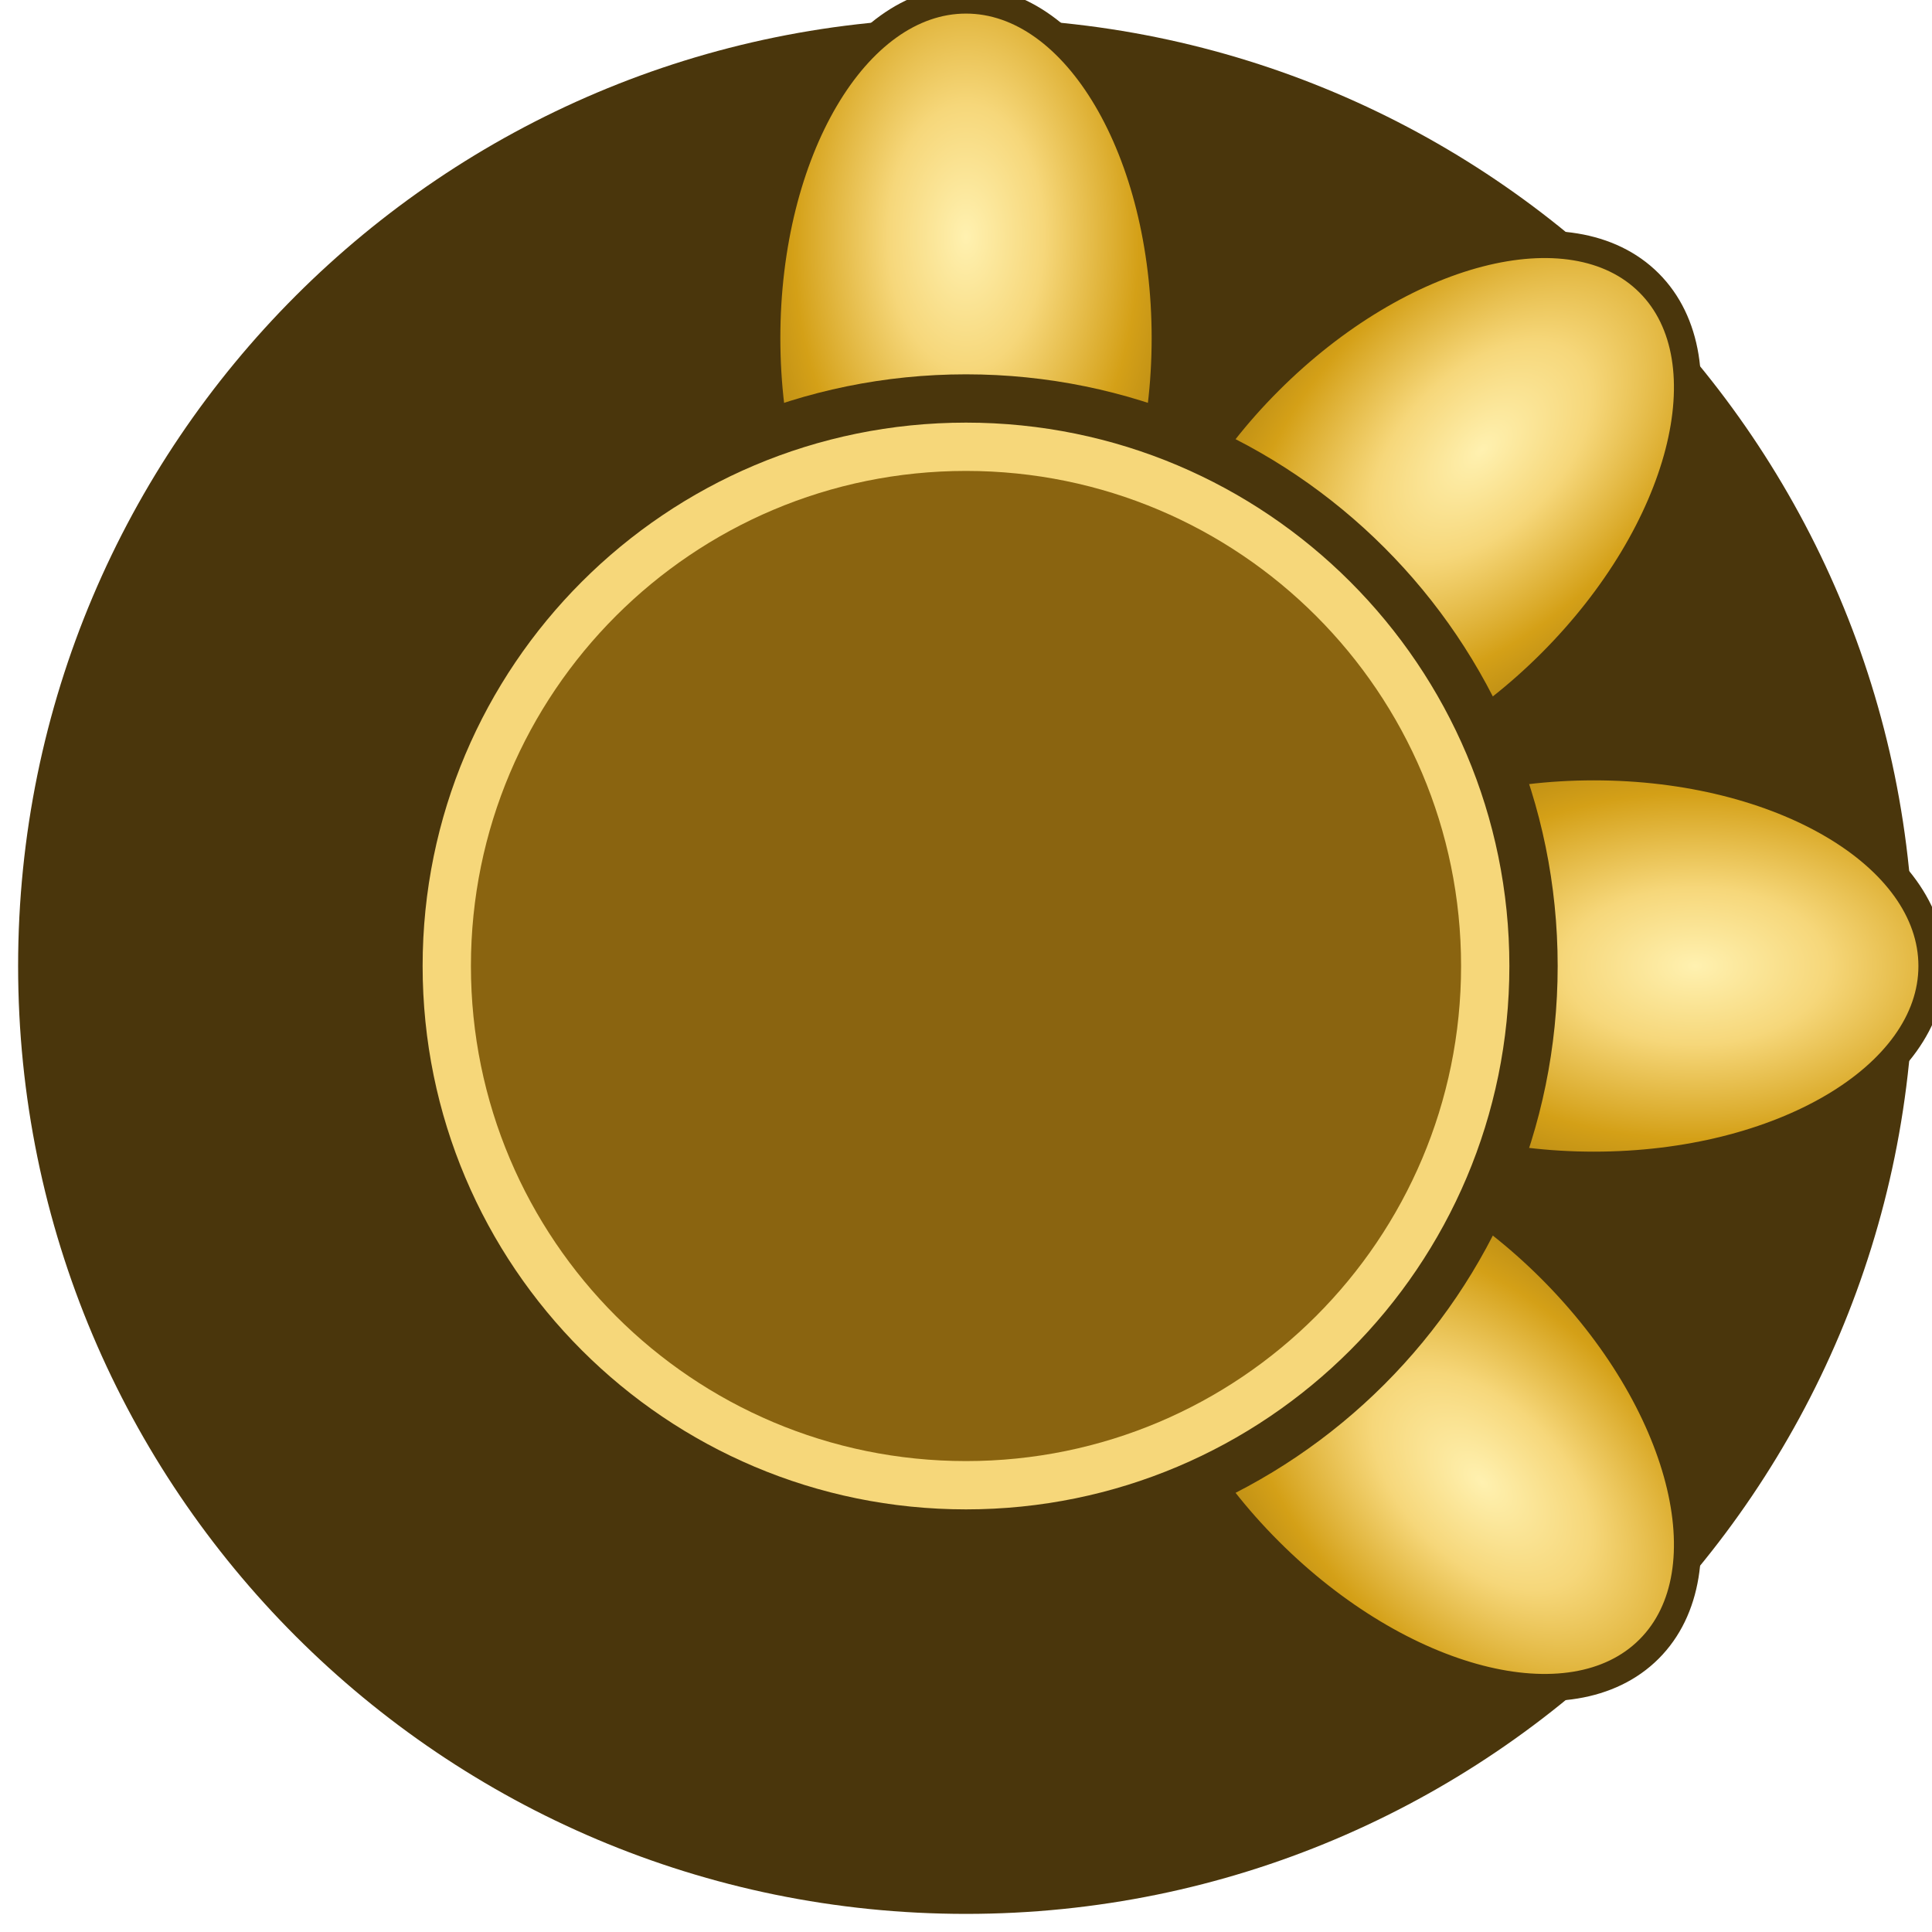
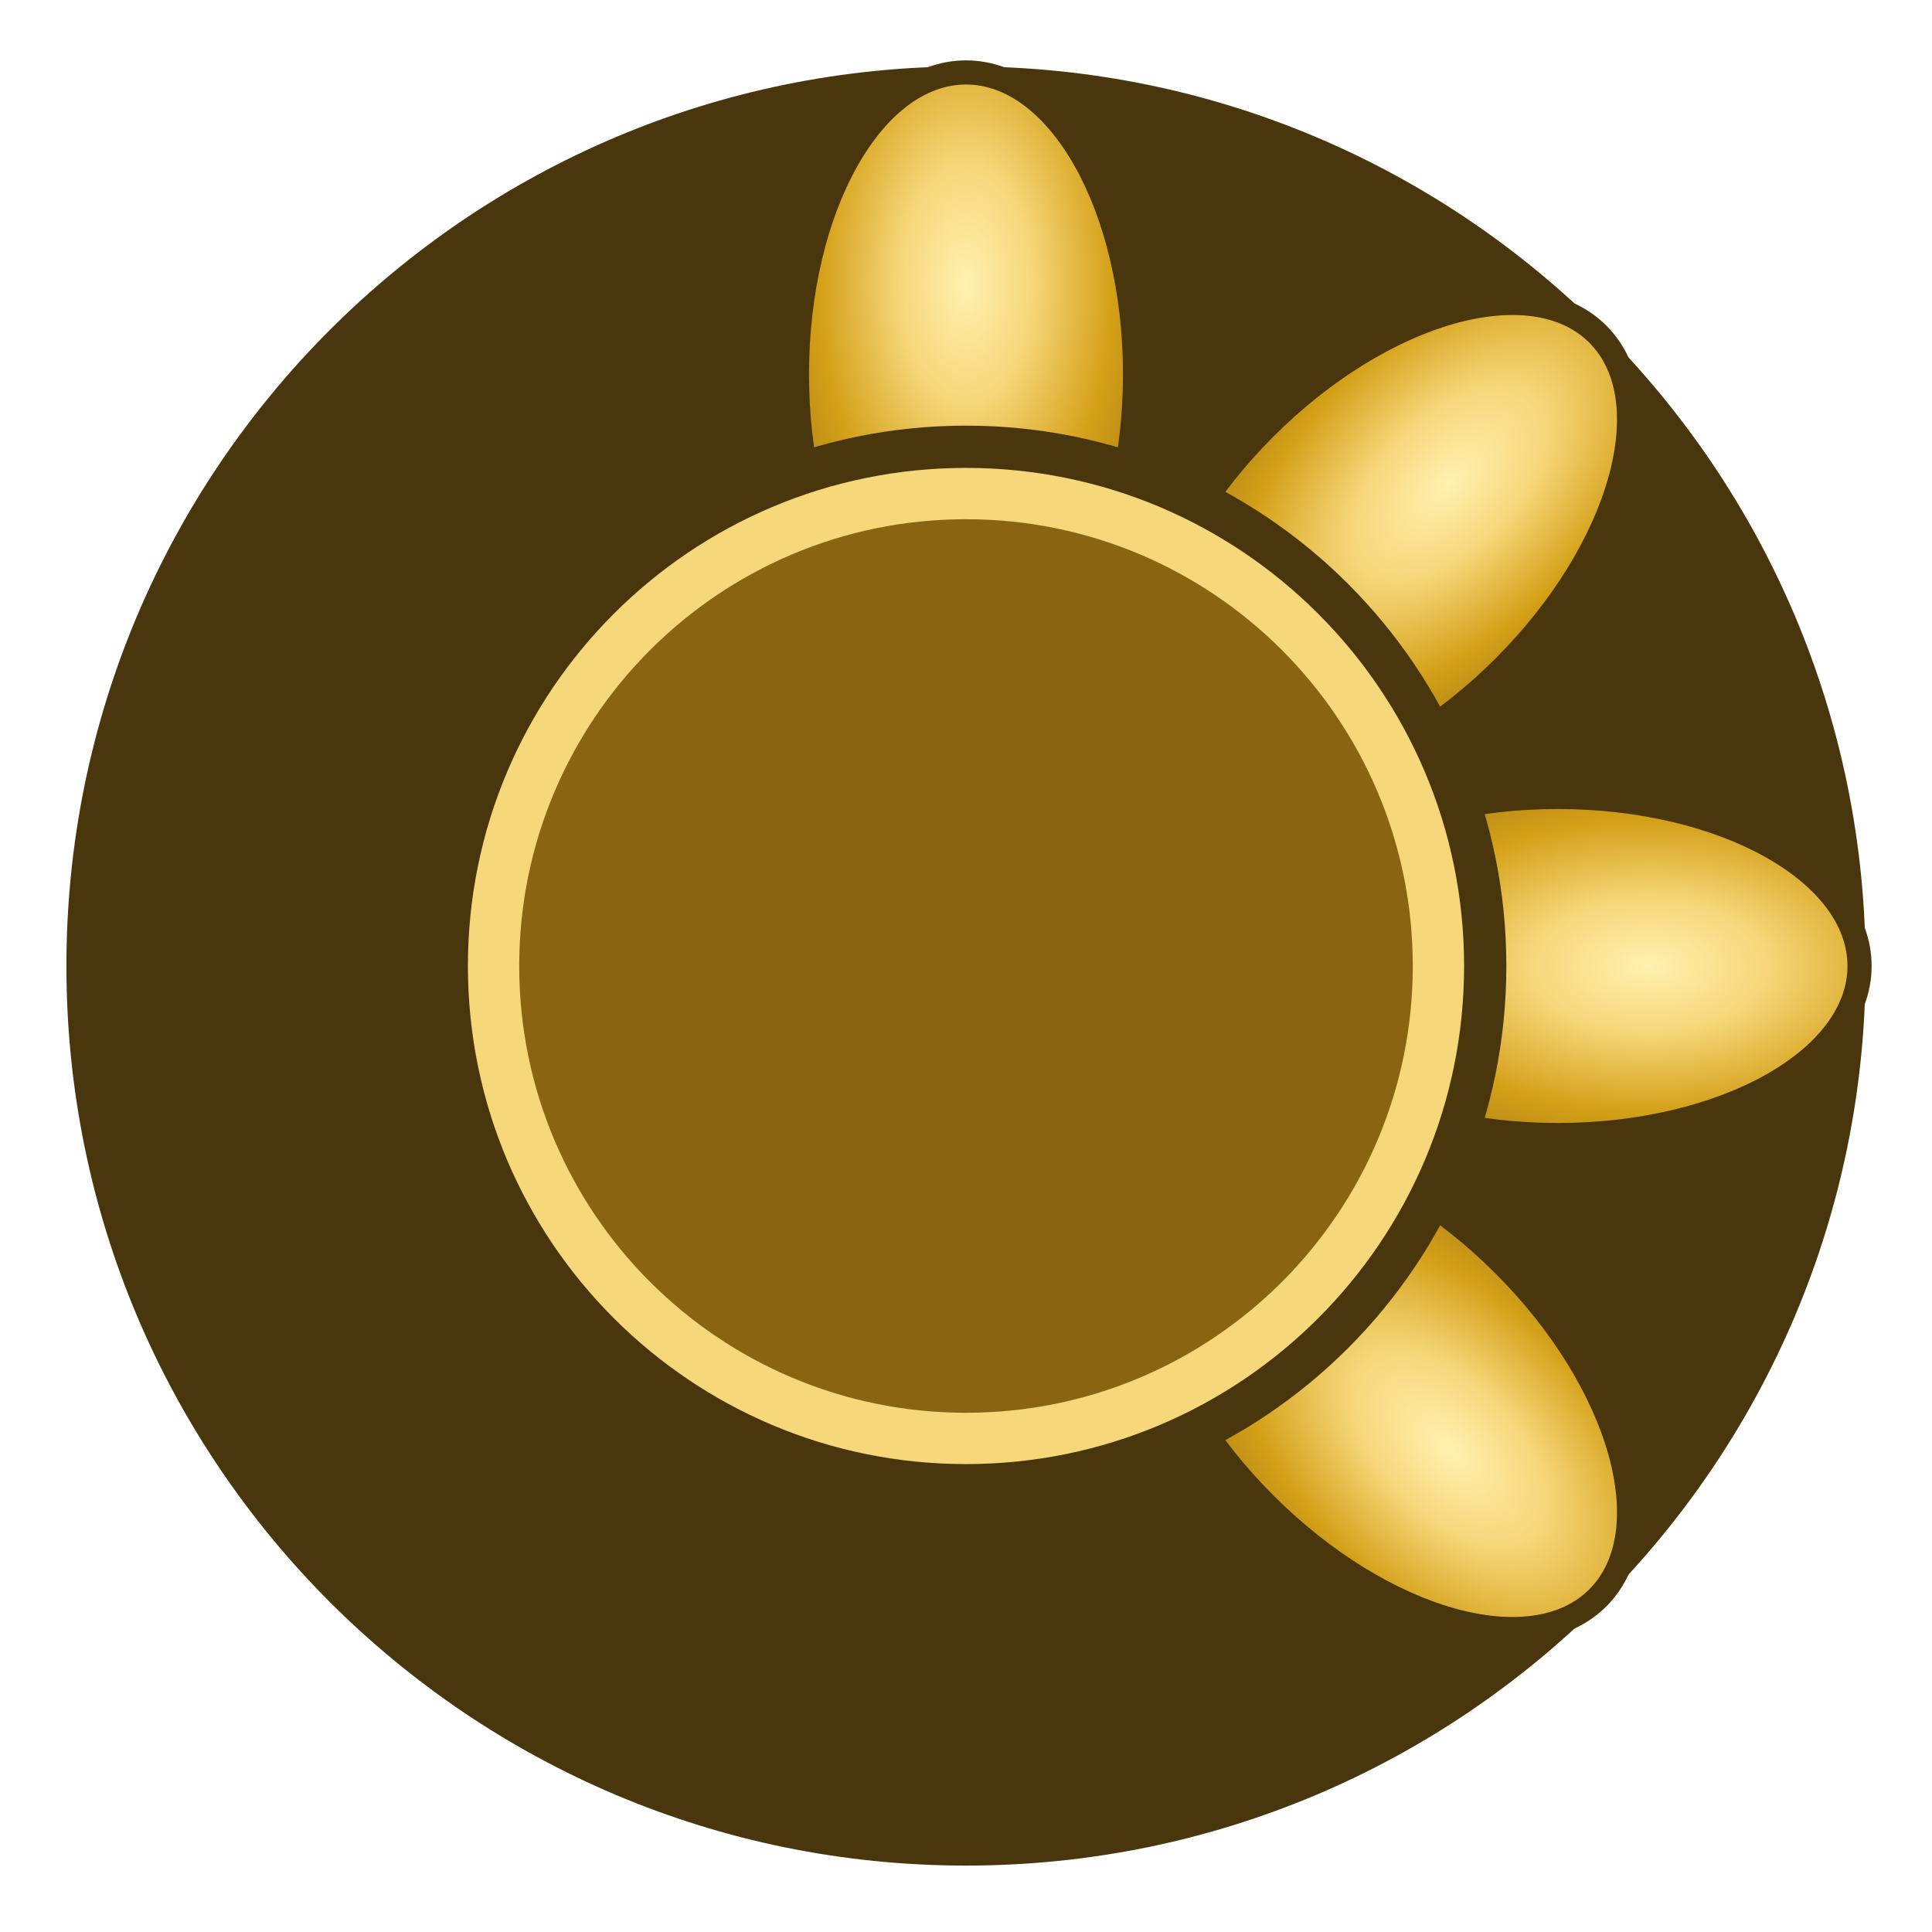
<svg xmlns="http://www.w3.org/2000/svg" viewBox="0 0 32 32">
  <defs>
    <radialGradient id="petal" cx="50%" cy="35%" r="70%">
      <stop offset="0" stop-color="#FFF1B0" />
      <stop offset="0.28" stop-color="#F6D77A" />
      <stop offset="0.62" stop-color="#D4A017" />
      <stop offset="1" stop-color="#9C7414" />
    </radialGradient>
  </defs>
-   <circle cx="16" cy="16" r="15.7" fill="#4A360C" />
-   <g fill="url(#petal)" stroke="#4A360C" stroke-width="0.45">
-     <ellipse cx="16" cy="5.6" rx="3.3" ry="5.6" />
-     <ellipse cx="16" cy="5.6" rx="3.3" ry="5.6" transform="rotate(45 16 16)" />
-     <ellipse cx="16" cy="5.6" rx="3.3" ry="5.6" transform="rotate(90 16 16)" />
-     <ellipse cx="16" cy="5.6" rx="3.3" ry="5.6" transform="rotate(135 16 16)" />
+   <circle cx="16" cy="16" r="14.9" fill="#4A360C" />
+   <g fill="url(#petal)" stroke="#4A360C" stroke-width="0.4">
+     <ellipse cx="16" cy="6.2" rx="2.8" ry="5" />
+     <ellipse cx="16" cy="6.2" rx="2.8" ry="5" transform="rotate(45 16 16)" />
+     <ellipse cx="16" cy="6.2" rx="2.8" ry="5" transform="rotate(90 16 16)" />
+     <ellipse cx="16" cy="6.2" rx="2.8" ry="5" transform="rotate(135 16 16)" />
  </g>
-   <circle cx="16" cy="16" r="9.4" fill="#F6D77A" stroke="#4A360C" stroke-width="0.8" />
-   <circle cx="16" cy="16" r="8.2" fill="#8A6410" />
+   <circle cx="16" cy="16" r="8.6" fill="#F6D77A" stroke="#4A360C" stroke-width="0.7" />
+   <circle cx="16" cy="16" r="7.4" fill="#8A6410" />
</svg>
